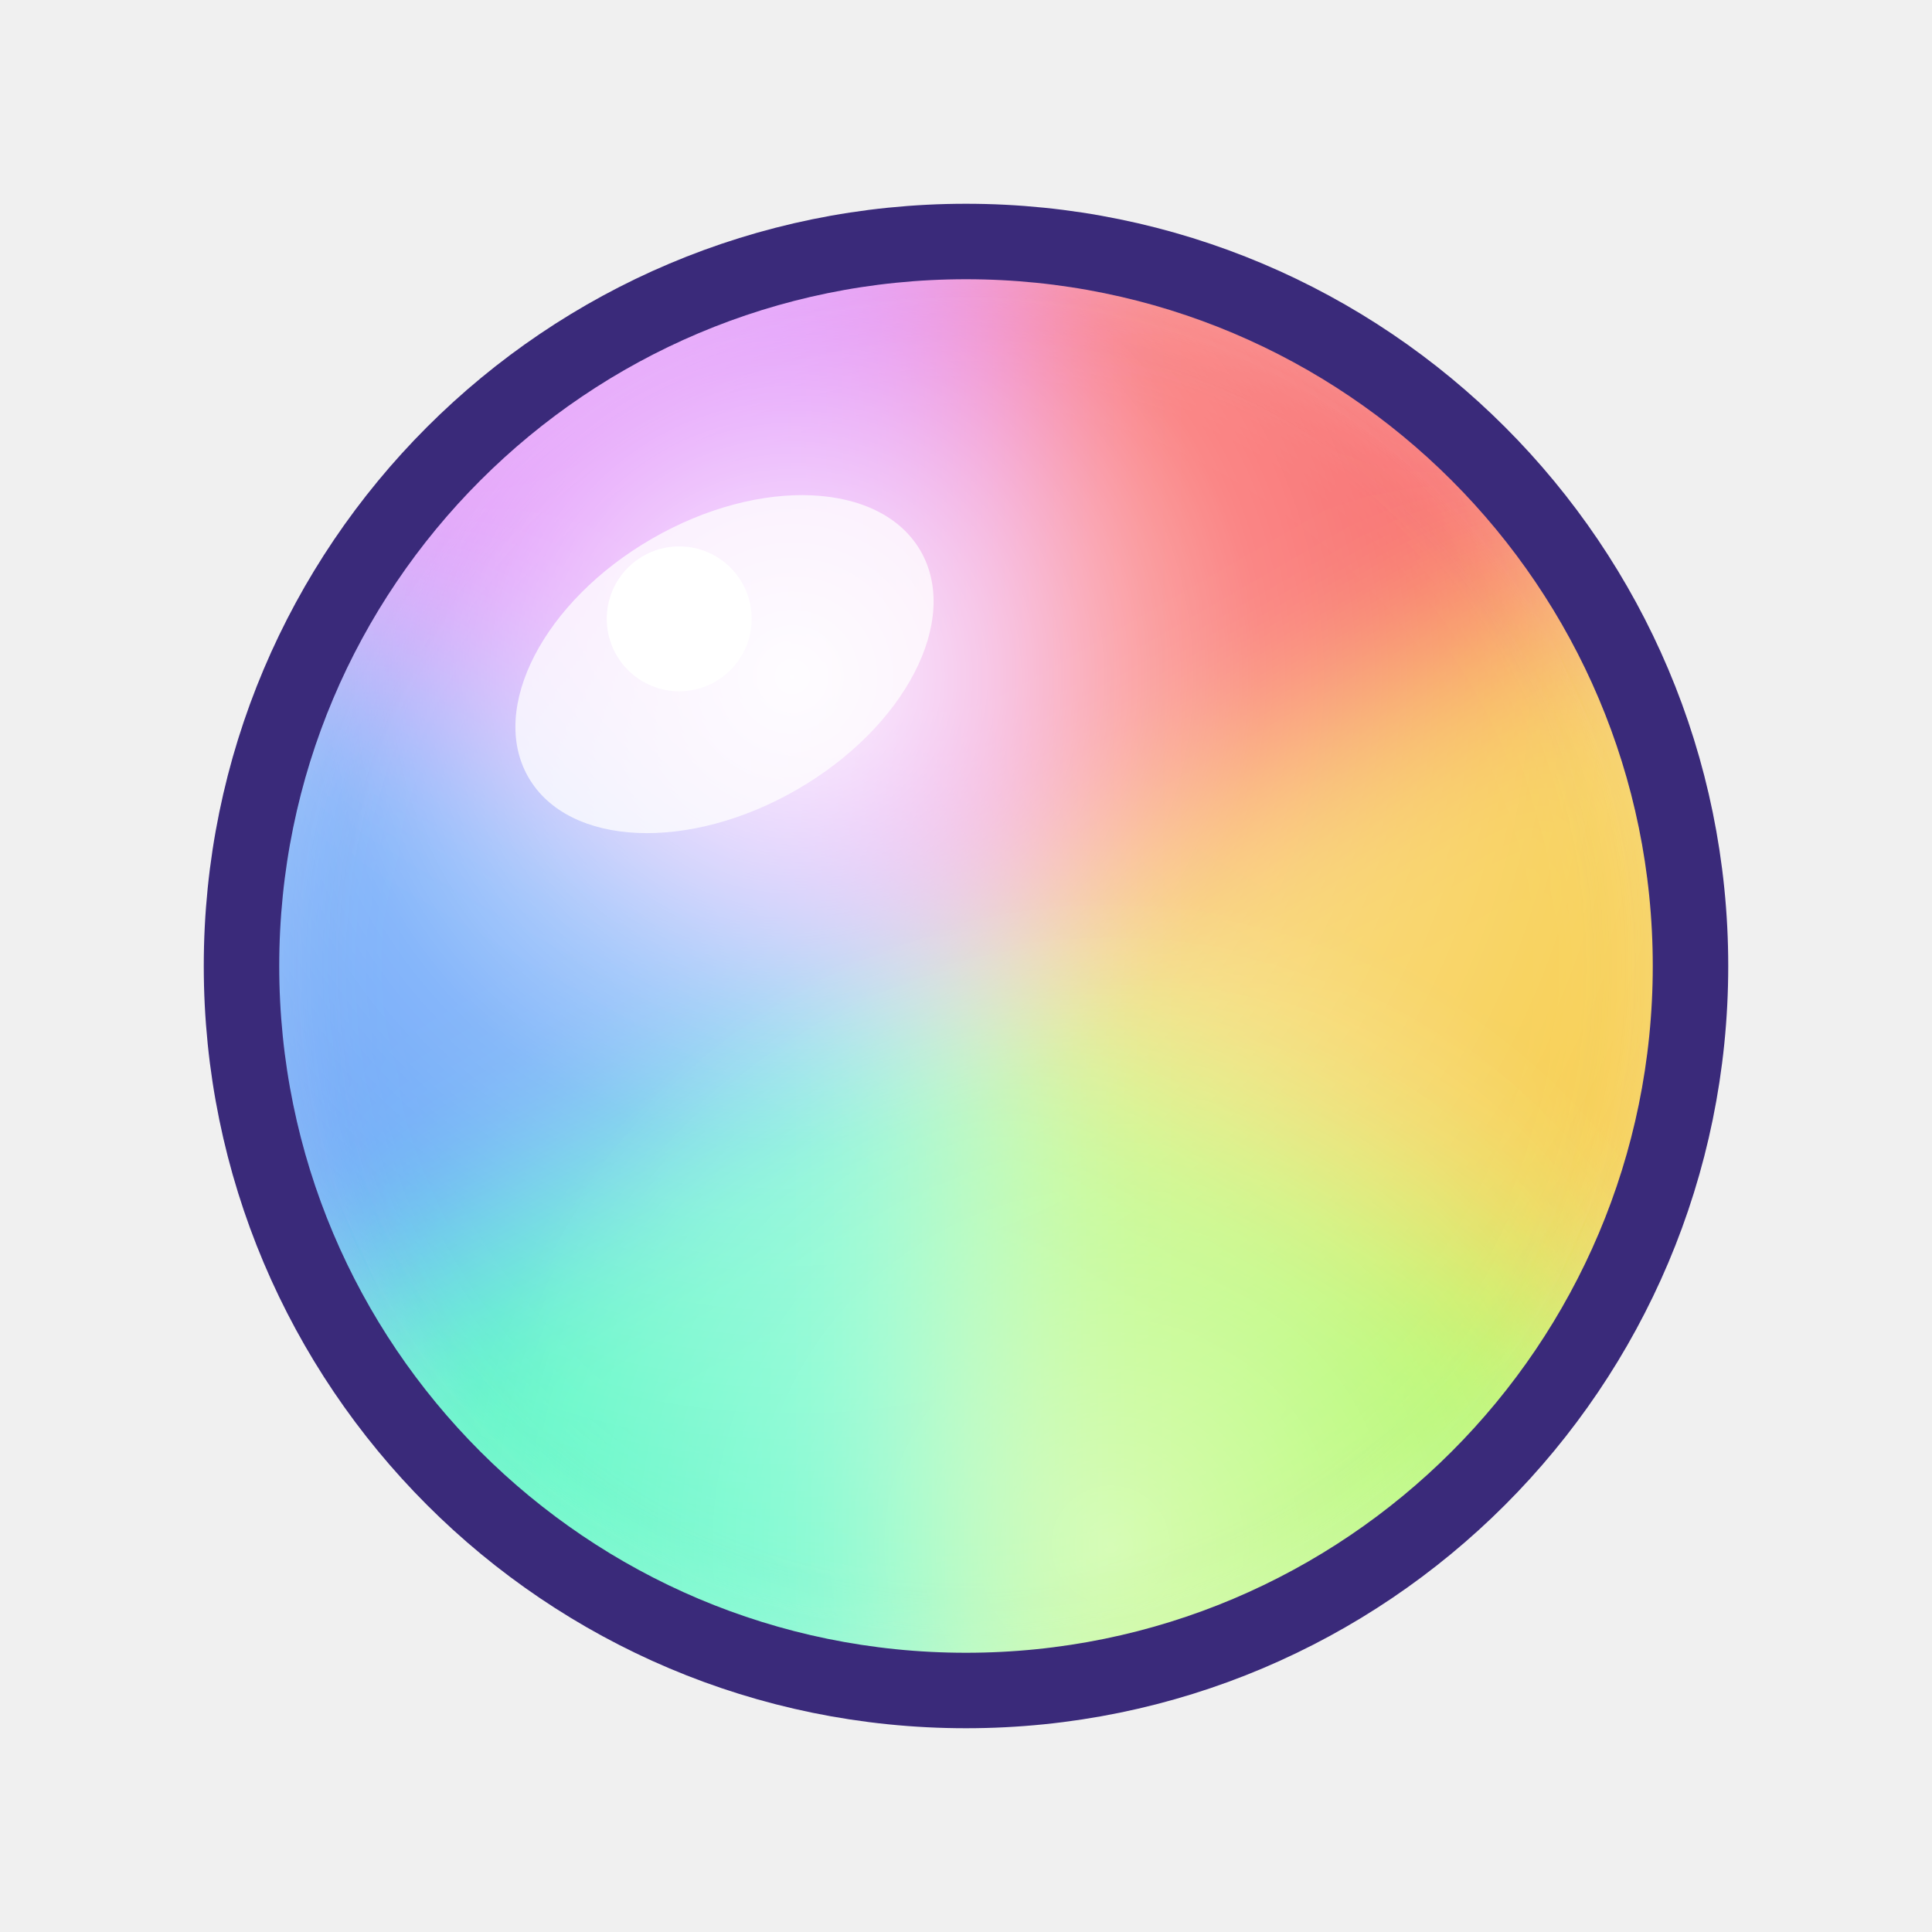
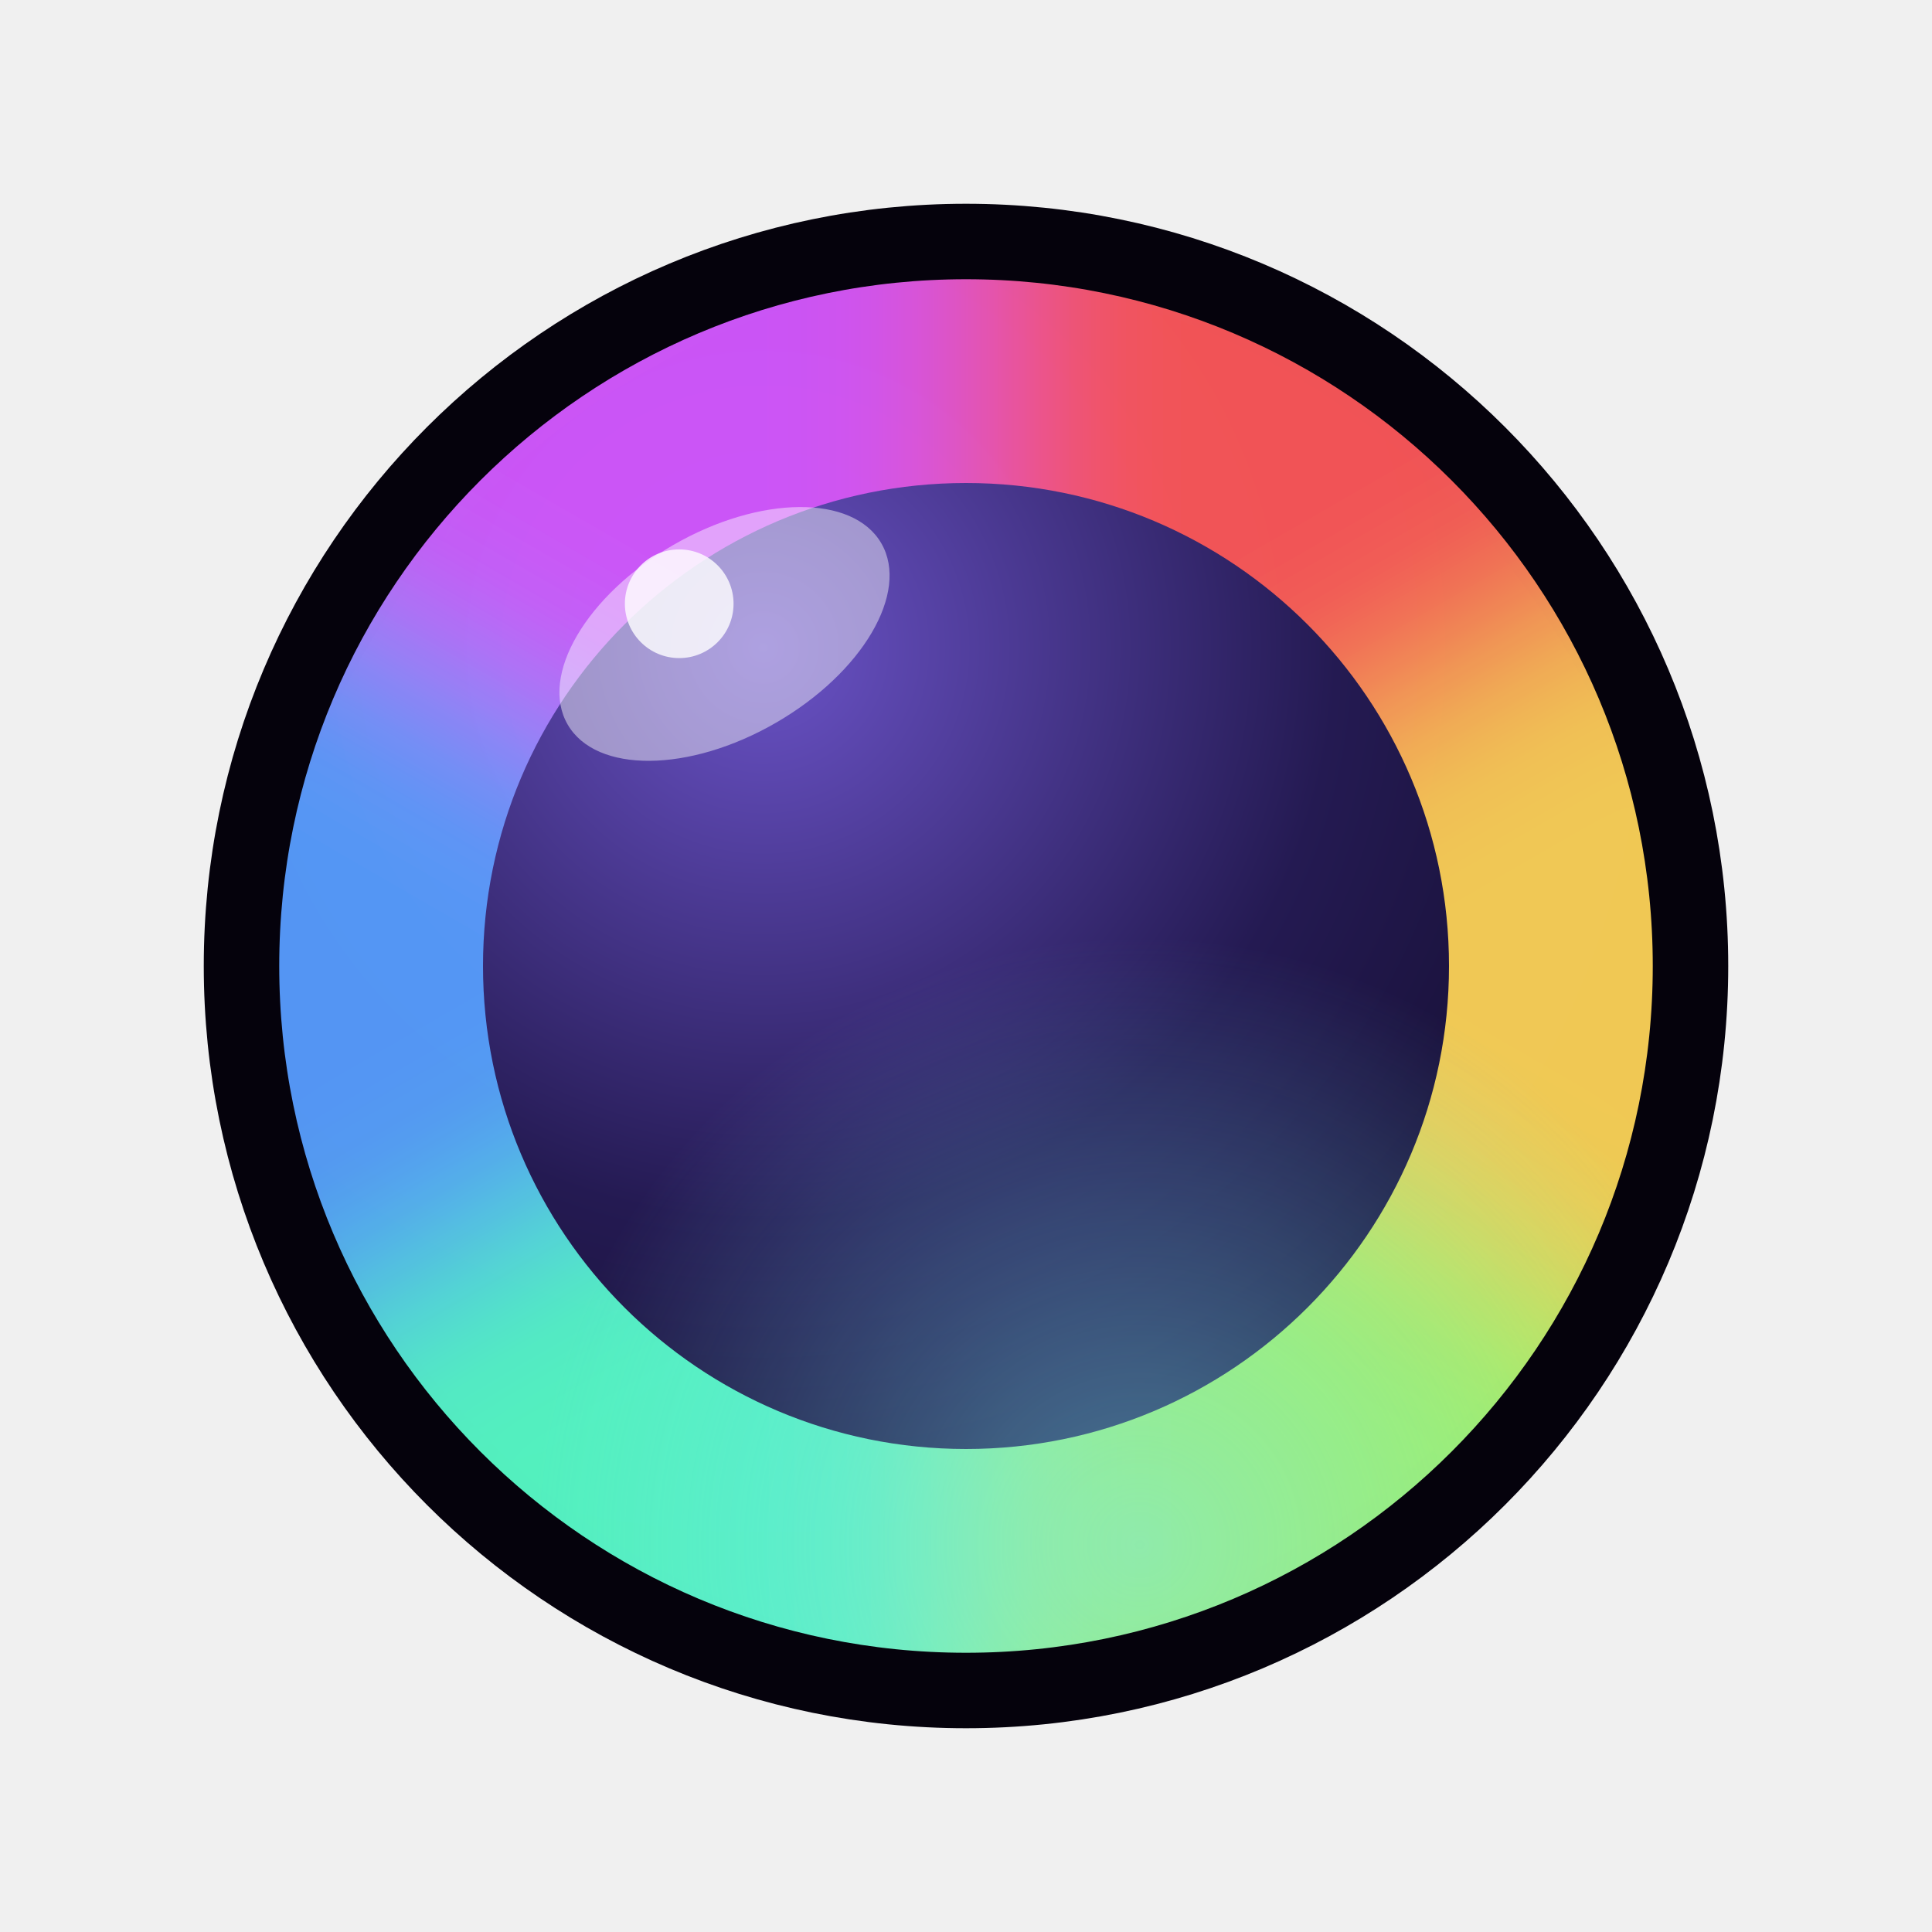
<svg xmlns="http://www.w3.org/2000/svg" viewBox="0 0 64 64" width="64" height="64">
  <defs>
-     <clipPath id="vpc">
-       <circle cx="32" cy="32" r="24" />
+     <clipPath id="vpring" clip-rule="evenodd">
+       <path clip-rule="evenodd" d="M32 8a24 24 0 1 0 0 48a24 24 0 1 0 0-48ZM32 16a16 16 0 1 1 0 32a16 16 0 1 1 0-32Z" />
    </clipPath>
-     <radialGradient id="vpw" cx=".38" cy=".3" r=".72">
-       <stop offset="0" stop-color="#ffffff" stop-opacity=".95" />
-       <stop offset=".45" stop-color="#ffffff" stop-opacity=".35" />
-       <stop offset="1" stop-color="#ffffff" stop-opacity="0" />
+     <radialGradient id="vpd" cx=".36" cy=".28" r=".88">
+       <stop offset="0" stop-color="#6b53c8" />
+       <stop offset=".45" stop-color="#241a52" />
+       <stop offset="1" stop-color="#070312" />
    </radialGradient>
-     <radialGradient id="vpb" cx=".6" cy=".9" r=".45">
-       <stop offset="0" stop-color="#ffffff" stop-opacity=".55" />
-       <stop offset="1" stop-color="#ffffff" stop-opacity="0" />
+     <radialGradient id="vpb" cx=".62" cy=".9" r=".42">
+       <stop offset="0" stop-color="#7fe6ff" stop-opacity=".5" />
+       <stop offset="1" stop-color="#7fe6ff" stop-opacity="0" />
    </radialGradient>
  </defs>
-   <g clip-path="url(#vpc)">
-     <g style="filter:blur(3px)">
-       <path d="M32 32L32.00 6.00A26 26 0 0 1 54.52 19.00Z" fill="hsl(0 92% 62%)" />
-       <path d="M32 32L54.52 19.00A26 26 0 0 1 54.52 45.00Z" fill="hsl(45 92% 62%)" />
-       <path d="M32 32L54.52 45.00A26 26 0 0 1 32.00 58.00Z" fill="hsl(90 92% 62%)" />
-       <path d="M32 32L32.00 58.00A26 26 0 0 1 9.48 45.00Z" fill="hsl(160 92% 62%)" />
-       <path d="M32 32L9.48 45.00A26 26 0 0 1 9.48 19.00Z" fill="hsl(215 92% 62%)" />
-       <path d="M32 32L9.48 19.00A26 26 0 0 1 32.00 6.00Z" fill="hsl(285 92% 62%)" />
-     </g>
+   <circle cx="32" cy="32" r="24" fill="url(#vpd)" />
+   <g clip-path="url(#vpring)" style="filter:blur(3px)" opacity=".95">
+     <path d="M32 32L32.00 2.00A30 30 0 0 1 57.98 17.00Z" fill="hsl(0 95% 66%)" />
+     <path d="M32 32L57.98 17.00A30 30 0 0 1 57.98 47.00Z" fill="hsl(45 95% 66%)" />
+     <path d="M32 32L57.98 47.00A30 30 0 0 1 32.00 62.00Z" fill="hsl(90 95% 66%)" />
+     <path d="M32 32L32.00 62.00A30 30 0 0 1 6.02 47.00Z" fill="hsl(160 95% 66%)" />
+     <path d="M32 32L6.02 47.00A30 30 0 0 1 6.02 17.00Z" fill="hsl(215 95% 66%)" />
+     <path d="M32 32L6.02 17.00A30 30 0 0 1 32.00 2.00Z" fill="hsl(285 95% 66%)" />
  </g>
-   <circle cx="32" cy="32" r="24" fill="url(#vpw)" />
  <circle cx="32" cy="32" r="24" fill="url(#vpb)" />
-   <circle cx="32" cy="32" r="24" fill="none" stroke="#3a2a7a" stroke-width="2.5" />
-   <ellipse cx="24" cy="22" rx="7.5" ry="4.8" fill="#fff" opacity=".75" transform="rotate(-30 24 22)" />
-   <circle cx="22.5" cy="20.5" r="2.4" fill="#ffffff" />
+   <circle cx="32" cy="32" r="24" fill="none" stroke="#05020c" stroke-width="2.5" />
+   <ellipse cx="24" cy="21" rx="6" ry="3.4" fill="#fff" opacity=".45" transform="rotate(-30 24 21)" />
+   <circle cx="22.5" cy="20" r="1.8" fill="#ffffff" opacity=".8" />
</svg>
